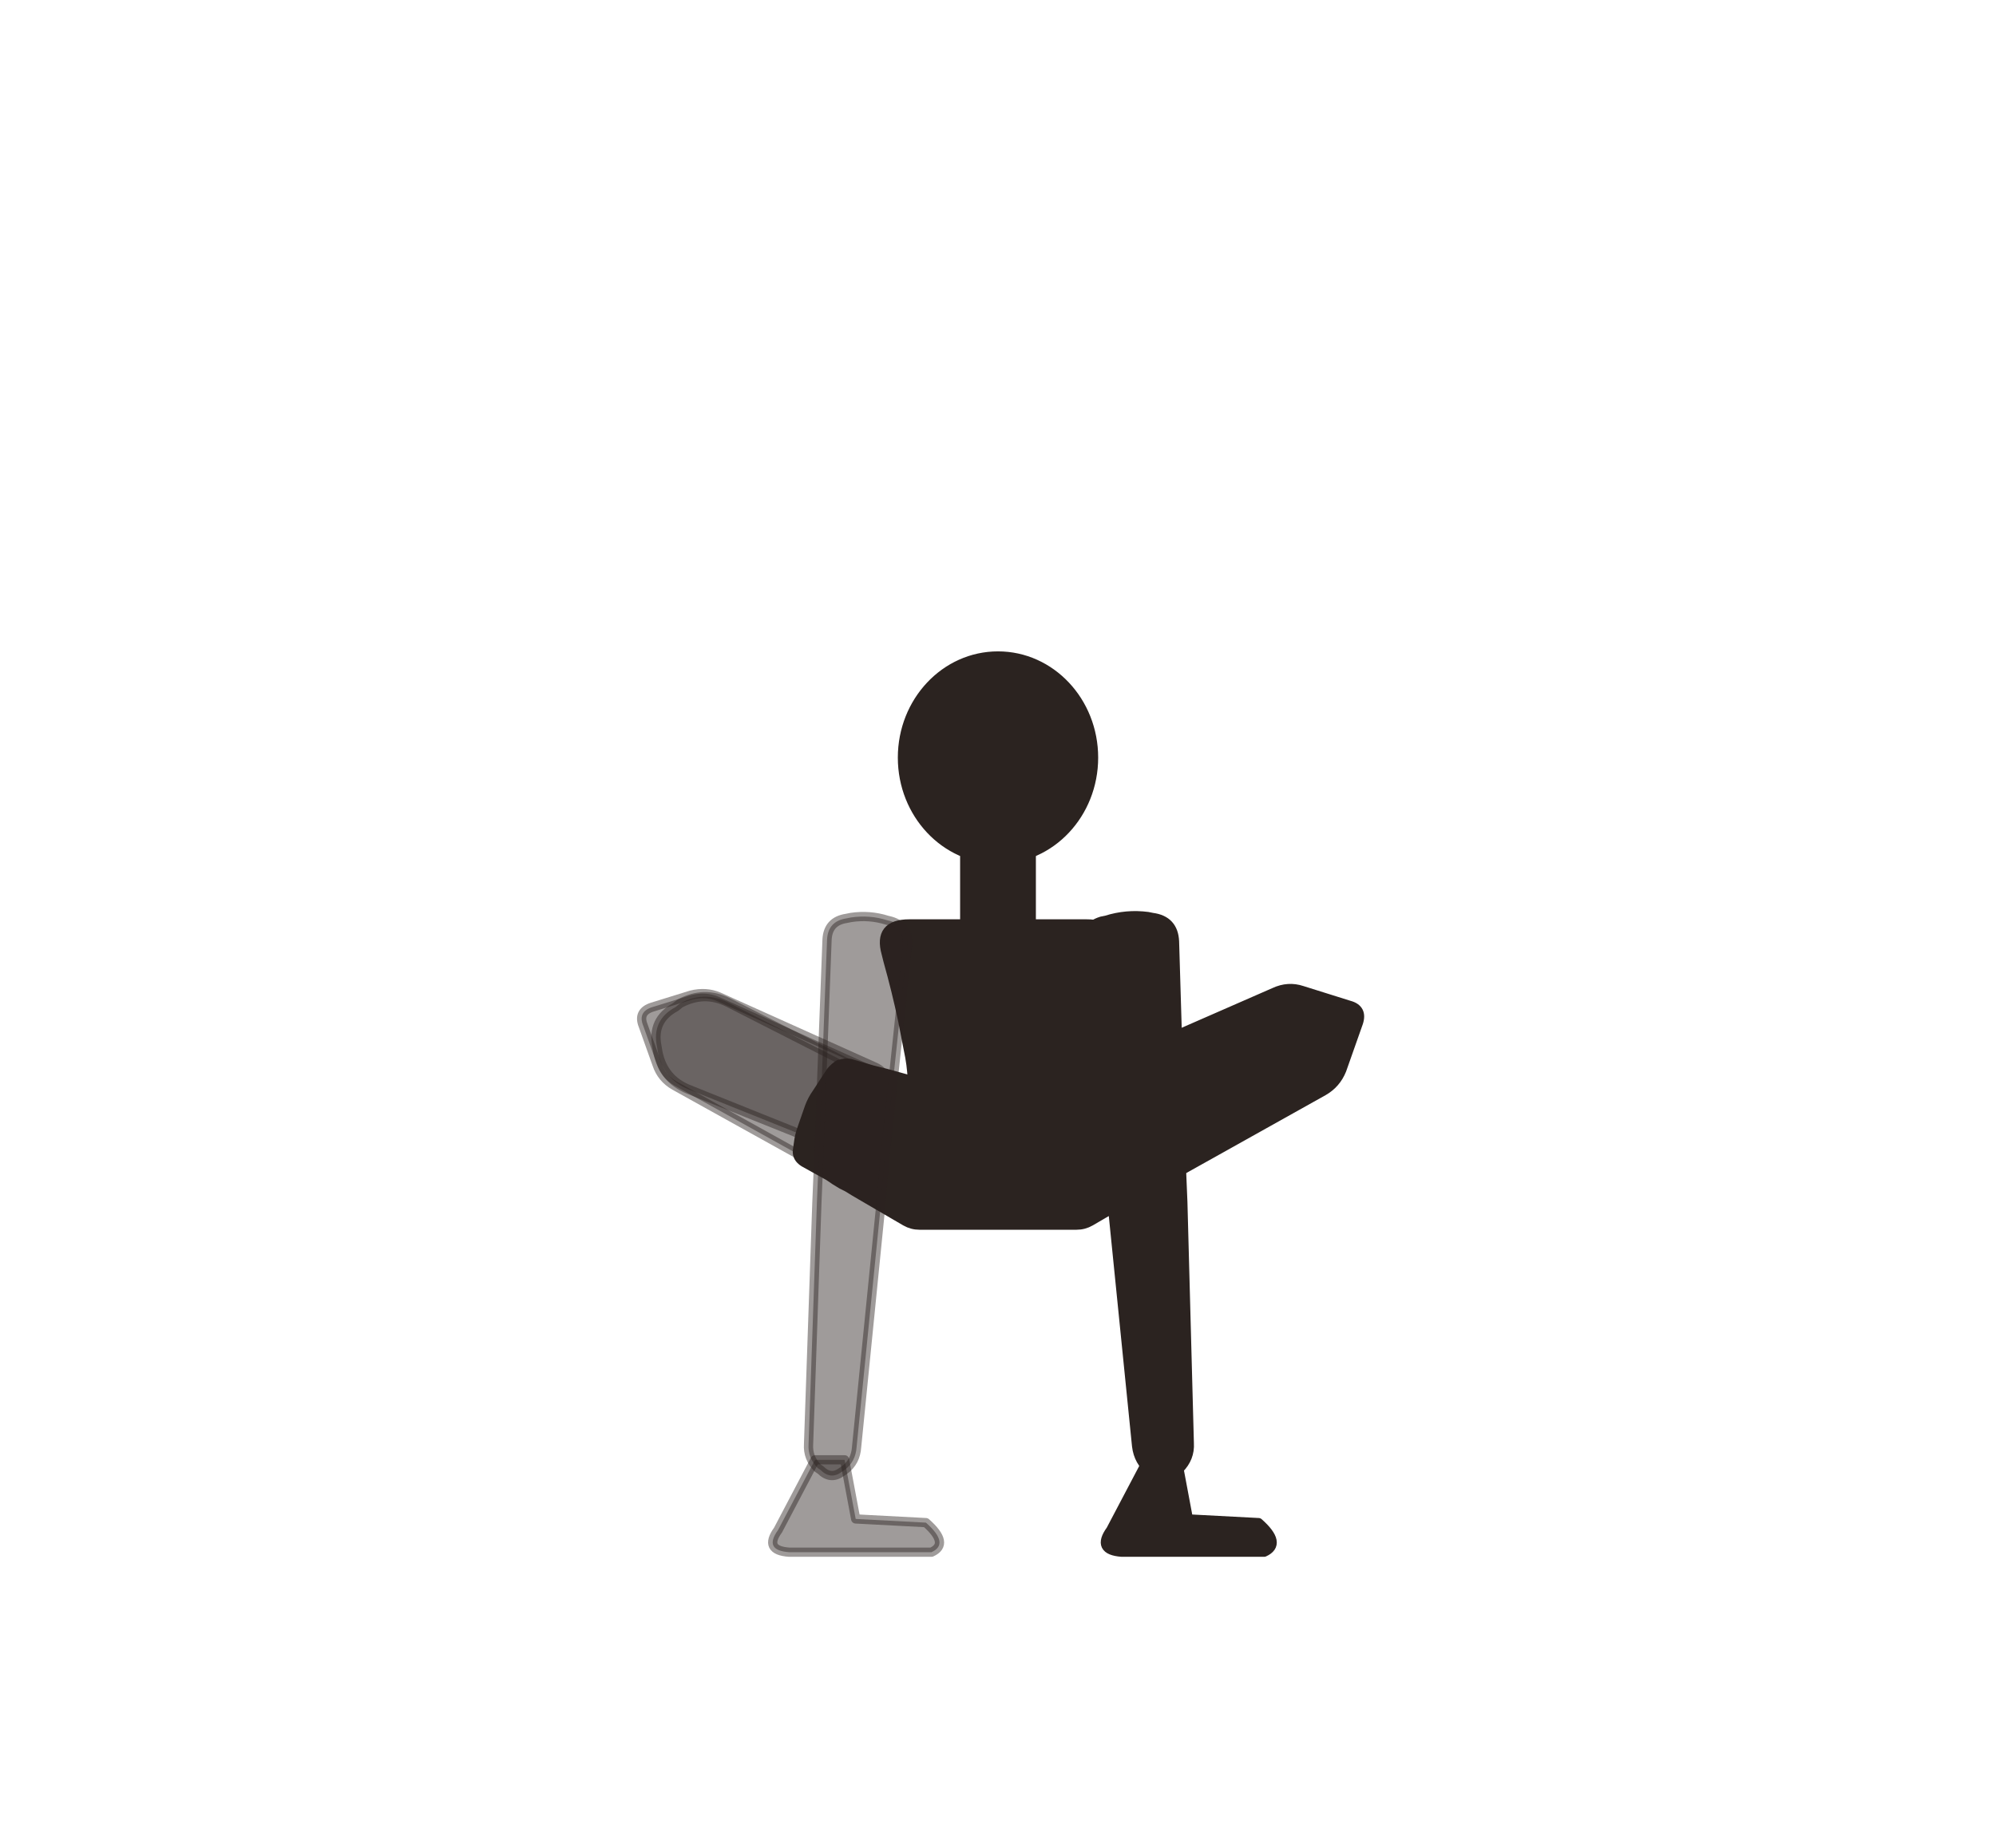
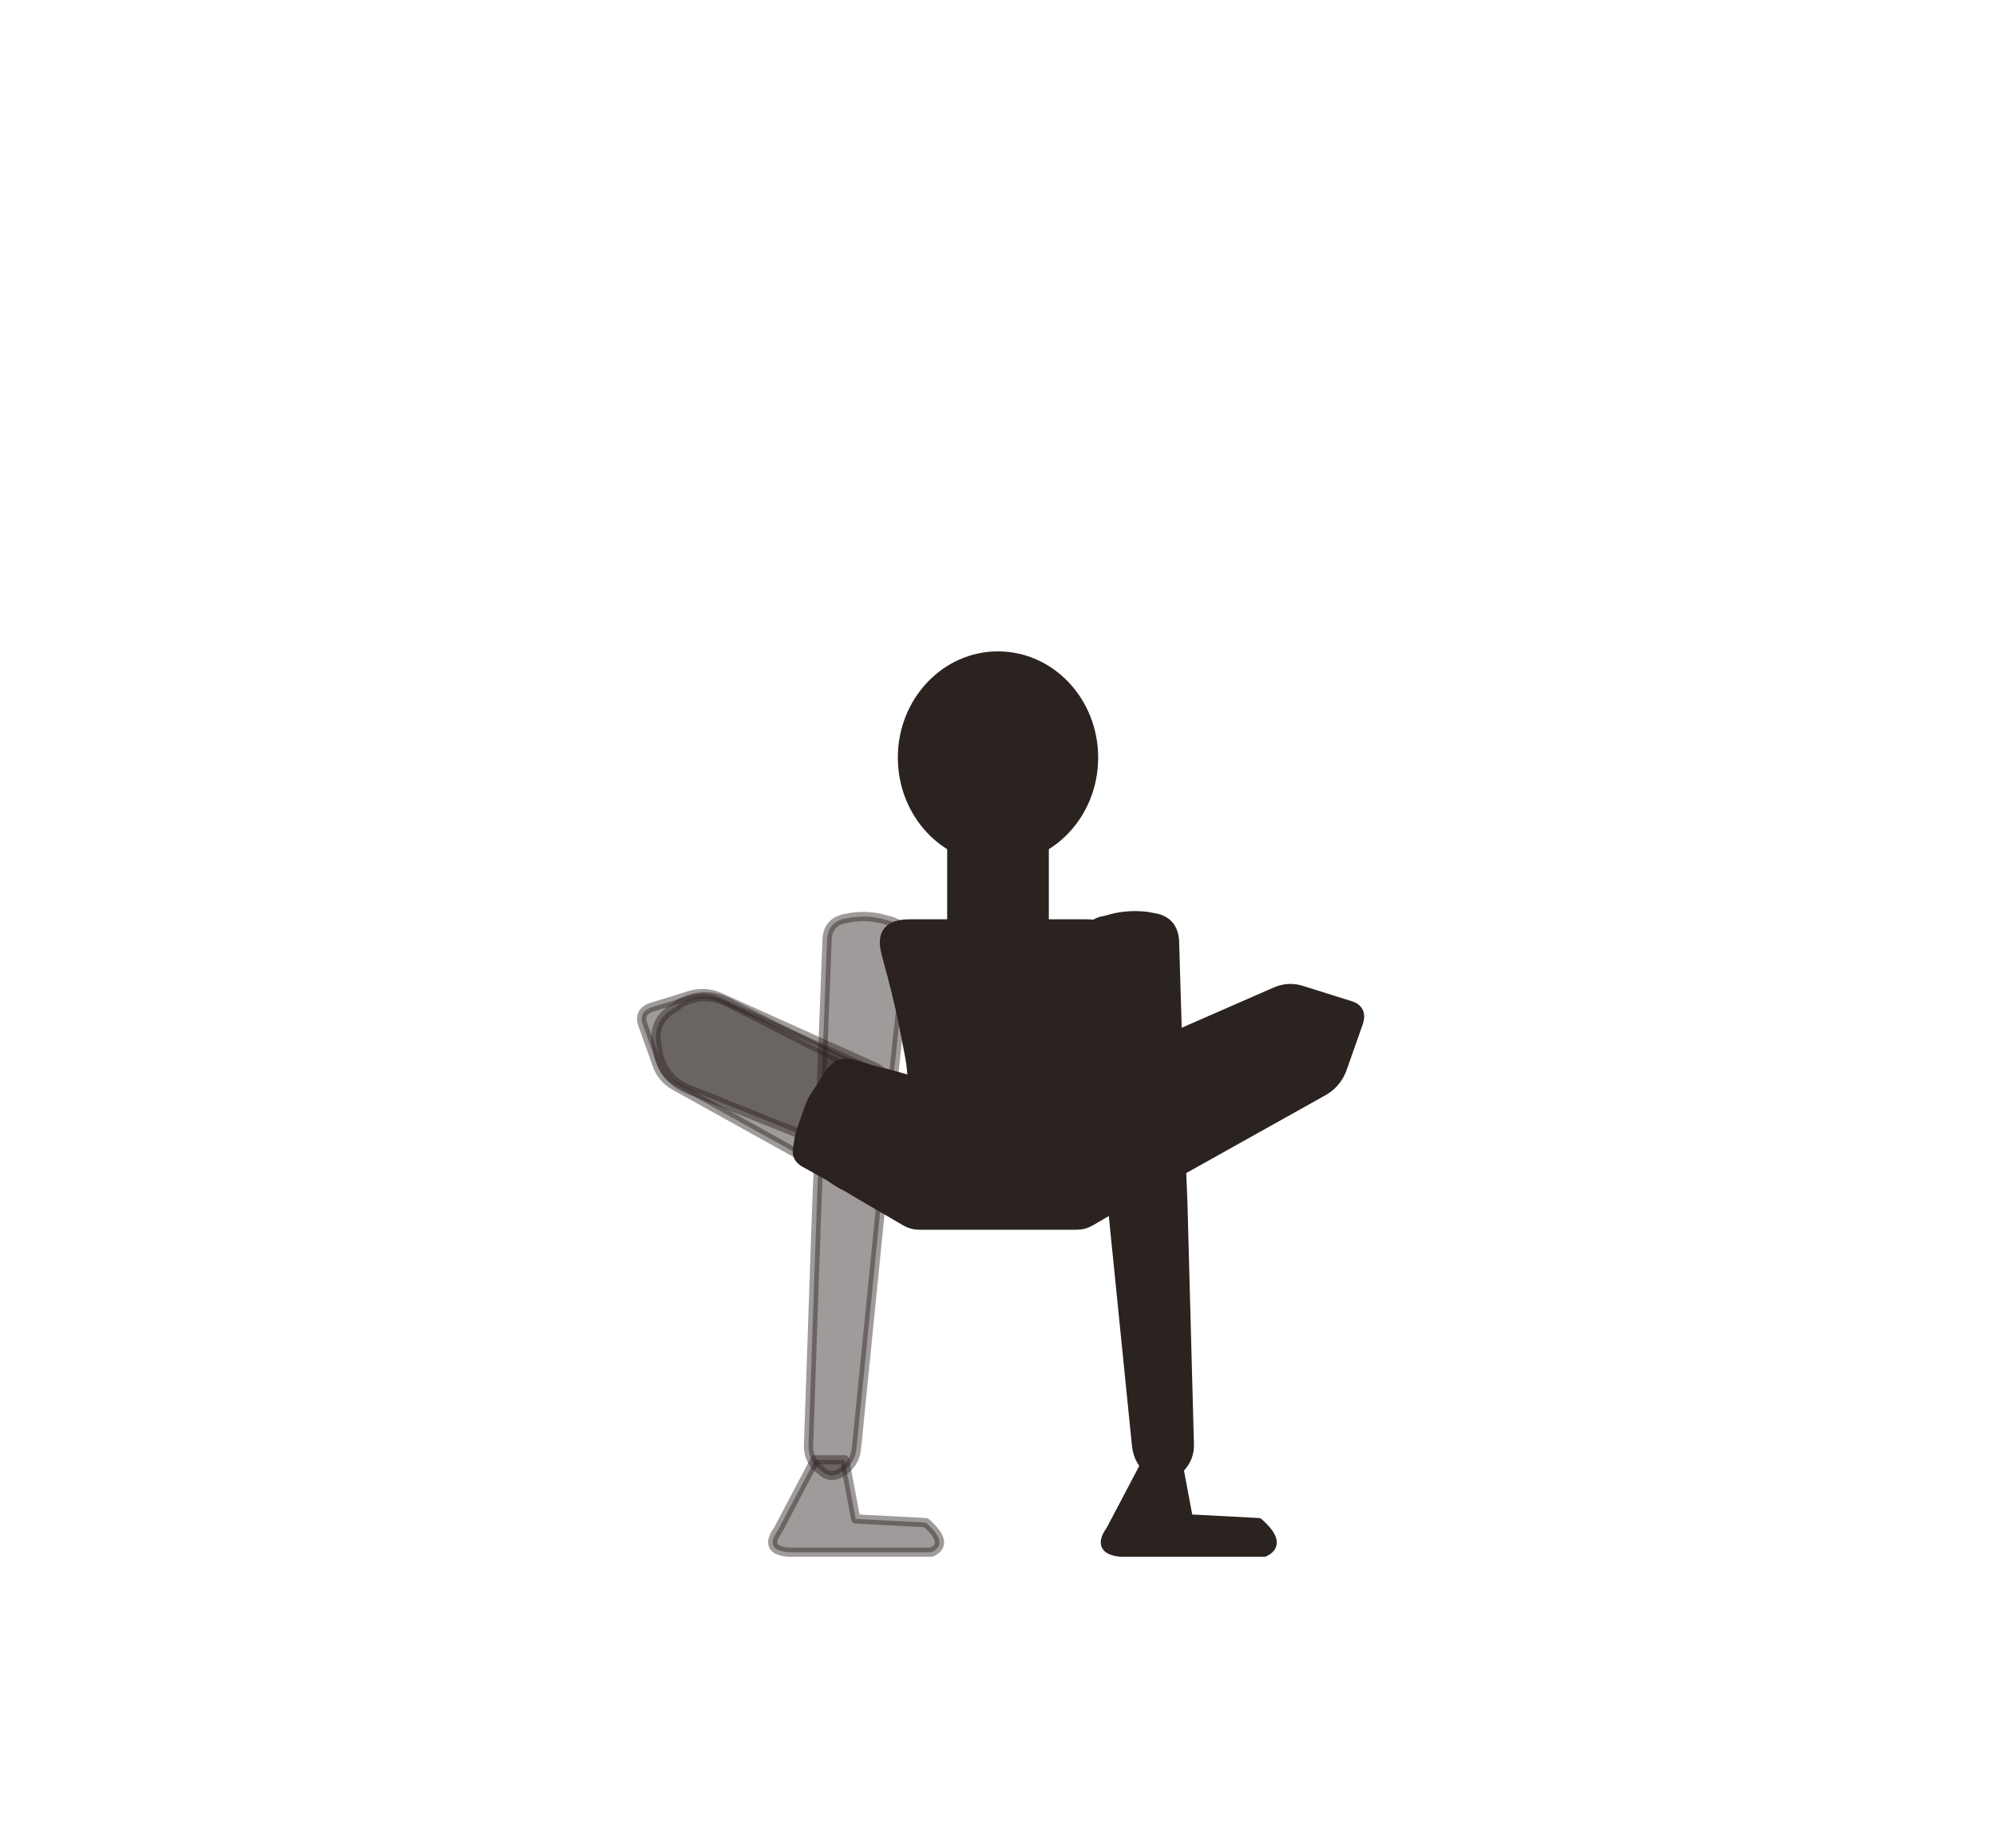
<svg xmlns="http://www.w3.org/2000/svg" viewBox="-8 0 216 200">
  <path d="M 86.7,115.5 L 69.8,107.9 Q 68.4,107.3 66.8,107.7 L 62.6,109 Q 61,109.5 61.6,111 L 63.1,115.2 Q 63.6,116.7 65,117.5 L 81.2,126.5 Q 82.6,127.2 83.3,125.8 L 87.5,117.6 Q 88.2,116.2 86.7,115.5 Z" fill="#2b2320" stroke="#2b2320" stroke-width="1" stroke-linejoin="round" fill-opacity="0.45" stroke-opacity="0.45" />
  <path d="M 66.5,117.9 L 83.7,124.8 Q 86.3,125.8 88.9,124.9 L 89.4,124.7 Q 92,123.8 91,121.3 L 90.8,120.7 Q 89.7,118.2 87.3,116.9 L 70.8,108.5 Q 68.2,107.2 65.6,108.6 L 65.1,109 Q 62.5,110.4 63.1,113.3 L 63.2,113.9 Q 63.8,116.8 66.5,117.9 Z" fill="#2b2320" stroke="#2b2320" stroke-width="1" stroke-linejoin="round" fill-opacity="0.45" stroke-opacity="0.45" />
  <path d="M 85.6,123.3 Q 84.6,120.5 87.5,119.1 L 91.8,121.5 L 94.3,123.7 Q 95.2,125.3 93.3,125.9 L 89.9,125.5 Z" fill="#2b2320" stroke="#2b2320" stroke-width="1" stroke-linejoin="round" fill-opacity="0.45" stroke-opacity="0.45" />
  <path d="M 120,126.6 L 135.2,118.1 Q 136.6,117.3 137.2,115.8 L 139,110.7 Q 139.5,109.2 138,108.8 L 132.9,107.2 Q 131.4,106.7 129.9,107.4 L 113.9,114.4 Q 112.5,115 113.2,116.5 L 117.9,126 Q 118.7,127.4 120,126.6 Z" fill="#2b2320" stroke="#2b2320" stroke-width="1" stroke-linejoin="round" />
  <path d="M 128.9,108 L 112.8,116.4 Q 110.1,117.8 109,120.6 L 108.7,121.2 Q 107.6,124 110.4,125 L 111.1,125.2 Q 113.9,126.2 116.7,125.1 L 133.6,118.5 Q 136.4,117.4 137,114.4 L 137.3,113.2 Q 137.9,110.2 135.3,108.8 L 134.2,108.1 Q 131.6,106.6 128.9,108 Z" fill="#2b2320" stroke="#2b2320" stroke-width="1" stroke-linejoin="round" />
  <path d="M 112.4,119 Q 115.4,120.5 114.6,123.9 L 109.5,125.7 L 105.6,126.3 Q 103.7,125.8 104.4,123.8 L 107.4,121 Z" fill="#2b2320" stroke="#2b2320" stroke-width="1" stroke-linejoin="round" />
  <path d="M 109.6,120.8 L 109.5,120 Q 109,116.8 109.7,113.6 L 110.3,110.5 Q 111,107.2 111.9,104 L 112.1,103.2 Q 113,100 109.6,100 L 90.4,100 Q 87,100 87.9,103.2 L 88.1,104 Q 89,107.2 89.7,110.5 L 90.3,113.6 Q 91,116.8 90.6,120 L 90.5,120.8 Q 90,124 93.3,124 L 106.7,124 Q 110,124 109.6,120.8 Z" fill="#2b2320" stroke="#2b2320" stroke-width="1" stroke-linejoin="round" />
  <path d="M 78.3,124.5 L 78.4,123.8 Q 78.5,122.9 78.8,122.1 L 79.6,119.8 Q 79.9,119 80.4,118.3 L 81.9,116 Q 82.3,115.5 82.8,115.2 L 82.9,115.2 Q 83.4,115 84,115.1 L 86.4,115.8 Q 87.2,116 88,116.2 L 93.4,117.7 Q 94.2,117.9 94.9,117.5 L 97.3,115.9 Q 98,115.4 98.7,114.9 L 99.3,114.5 Q 100,114 100.8,114 L 116,114.9 Q 116.6,115 117.1,115.2 L 117.2,115.2 Q 117.7,115.5 118.1,116 L 119.6,118.3 Q 120.1,119 120.4,119.8 L 121.2,122.1 Q 121.5,122.9 121.6,123.8 L 121.7,124.5 Q 121.8,125.3 121,125.8 L 118.3,127.3 Q 117.6,127.8 116.9,128.2 L 116.3,128.5 Q 115.5,129 114.8,129.4 L 110,132.2 Q 109.3,132.6 108.5,132.6 L 91.5,132.6 Q 90.7,132.6 90,132.2 L 85.2,129.4 Q 84.5,129 83.7,128.5 L 83.1,128.2 Q 82.4,127.8 81.7,127.3 L 79,125.8 Q 78.2,125.3 78.3,124.5 Z" fill="#2b2320" stroke="#2b2320" stroke-width="1" stroke-linejoin="round" />
  <path d="M 81.5,101.7 L 80.6,125.4 Q 80.5,127.8 80.4,130.2 L 79.5,156.3 Q 79.4,157.8 80.5,158.9 L 80.8,159.1 Q 81.9,160.2 83.1,159.3 L 83.4,159.1 Q 84.6,158.2 84.7,156.6 L 87.3,130.6 Q 87.5,128.2 87.7,125.9 L 90.2,102.3 Q 90.4,100.3 88.4,99.7 L 88,99.6 Q 86.1,99 84.1,99.3 L 83.6,99.4 Q 81.6,99.7 81.5,101.7 Z" fill="#2b2320" stroke="#2b2320" stroke-width="1" stroke-linejoin="round" fill-opacity="0.45" stroke-opacity="0.45" />
  <path d="M 80.2,158 L 76.2,165.6 Q 74.6,167.8 77.4,168 L 83.6,168 L 92.8,168 Q 94.8,167.1 92.2,164.8 L 84.6,164.4 L 83.4,158 Z" fill="#2b2320" stroke="#2b2320" stroke-width="1" stroke-linejoin="round" fill-opacity="0.45" stroke-opacity="0.45" />
  <path d="M 109.3,102.6 L 111.8,125.9 Q 112.1,128.3 112.4,130.7 L 115,156.5 Q 115.2,158.2 116.5,159.2 L 116.8,159.4 Q 118.2,160.4 119.3,159.2 L 119.6,159 Q 120.8,157.8 120.7,156.2 L 120,130.1 Q 119.9,127.7 119.8,125.3 L 119.1,101.9 Q 119,99.6 116.7,99.3 L 116.2,99.2 Q 113.9,98.9 111.7,99.6 L 111.2,99.7 Q 109,100.4 109.3,102.6 Z" fill="#2b2320" stroke="#2b2320" stroke-width="1" stroke-linejoin="round" />
  <path d="M 116.2,158 L 112.2,165.6 Q 110.6,167.8 113.4,168 L 119.6,168 L 128.8,168 Q 130.8,167.1 128.2,164.8 L 120.6,164.4 L 119.4,158 Z" fill="#2b2320" stroke="#2b2320" stroke-width="1" stroke-linejoin="round" />
-   <path d="M 103.6,100 L 103.6,89.9 A 3.6 3.6 0 0 0 96.4,89.9 L 96.4,100 A 3.6 3.6 0 0 0 103.6,100 Z" fill="#2b2320" stroke="#2b2320" stroke-width="1" stroke-linejoin="round" />
+   <path d="M 105,100 L 105,89.9 A 5 5 0 0 0 95,89.9 L 95,100 A 5 5 0 0 0 105,100 Z" fill="#2b2320" stroke="#2b2320" stroke-width="1" stroke-linejoin="round" />
  <ellipse cx="100" cy="82" rx="10.34" ry="11" fill="#2b2320" stroke="#2b2320" stroke-width="1" stroke-linejoin="round" />
</svg>
